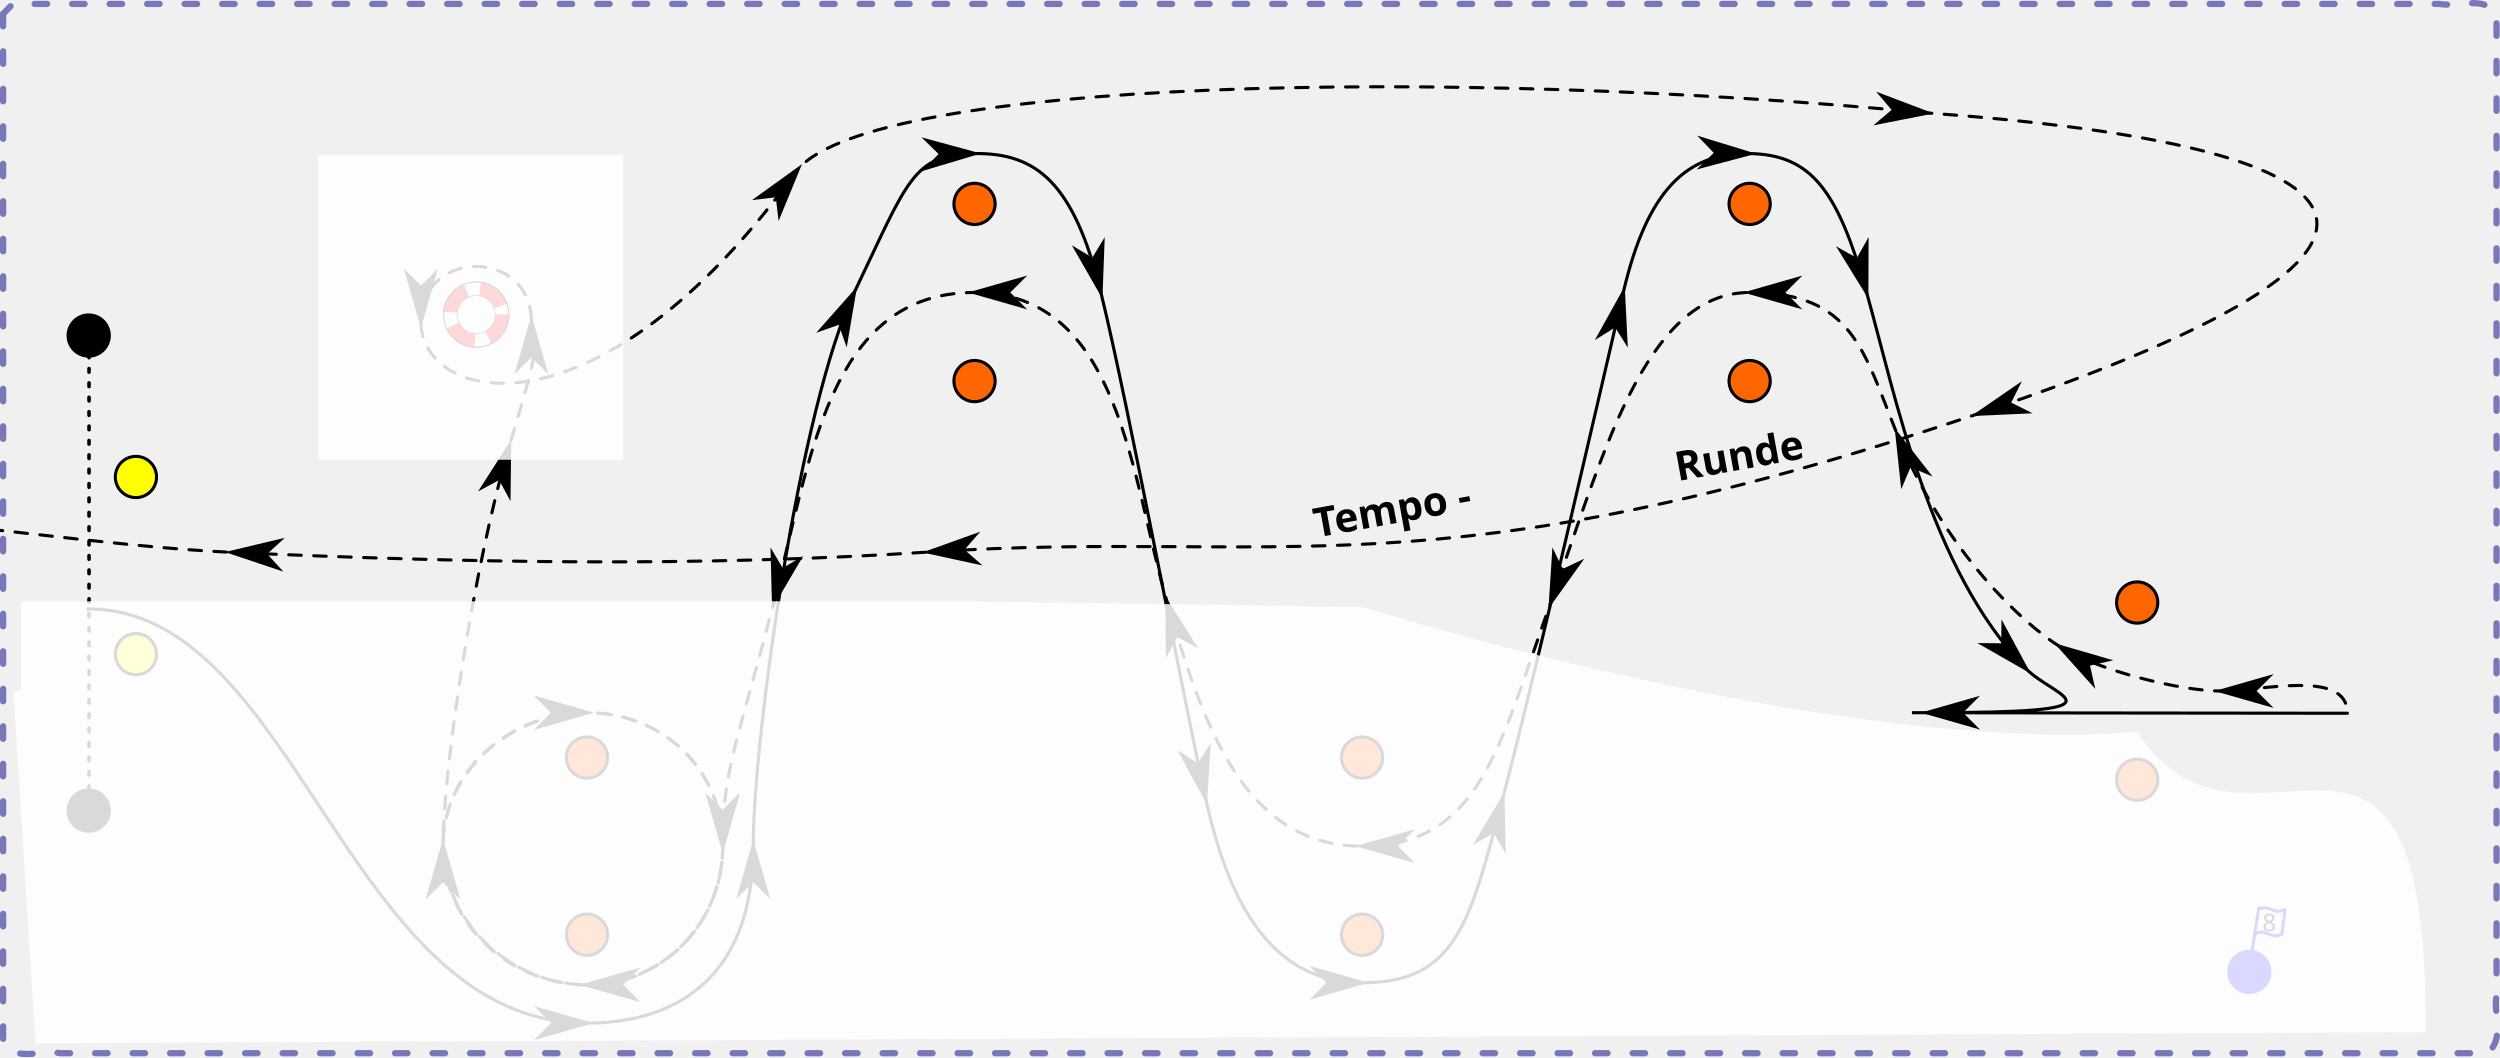
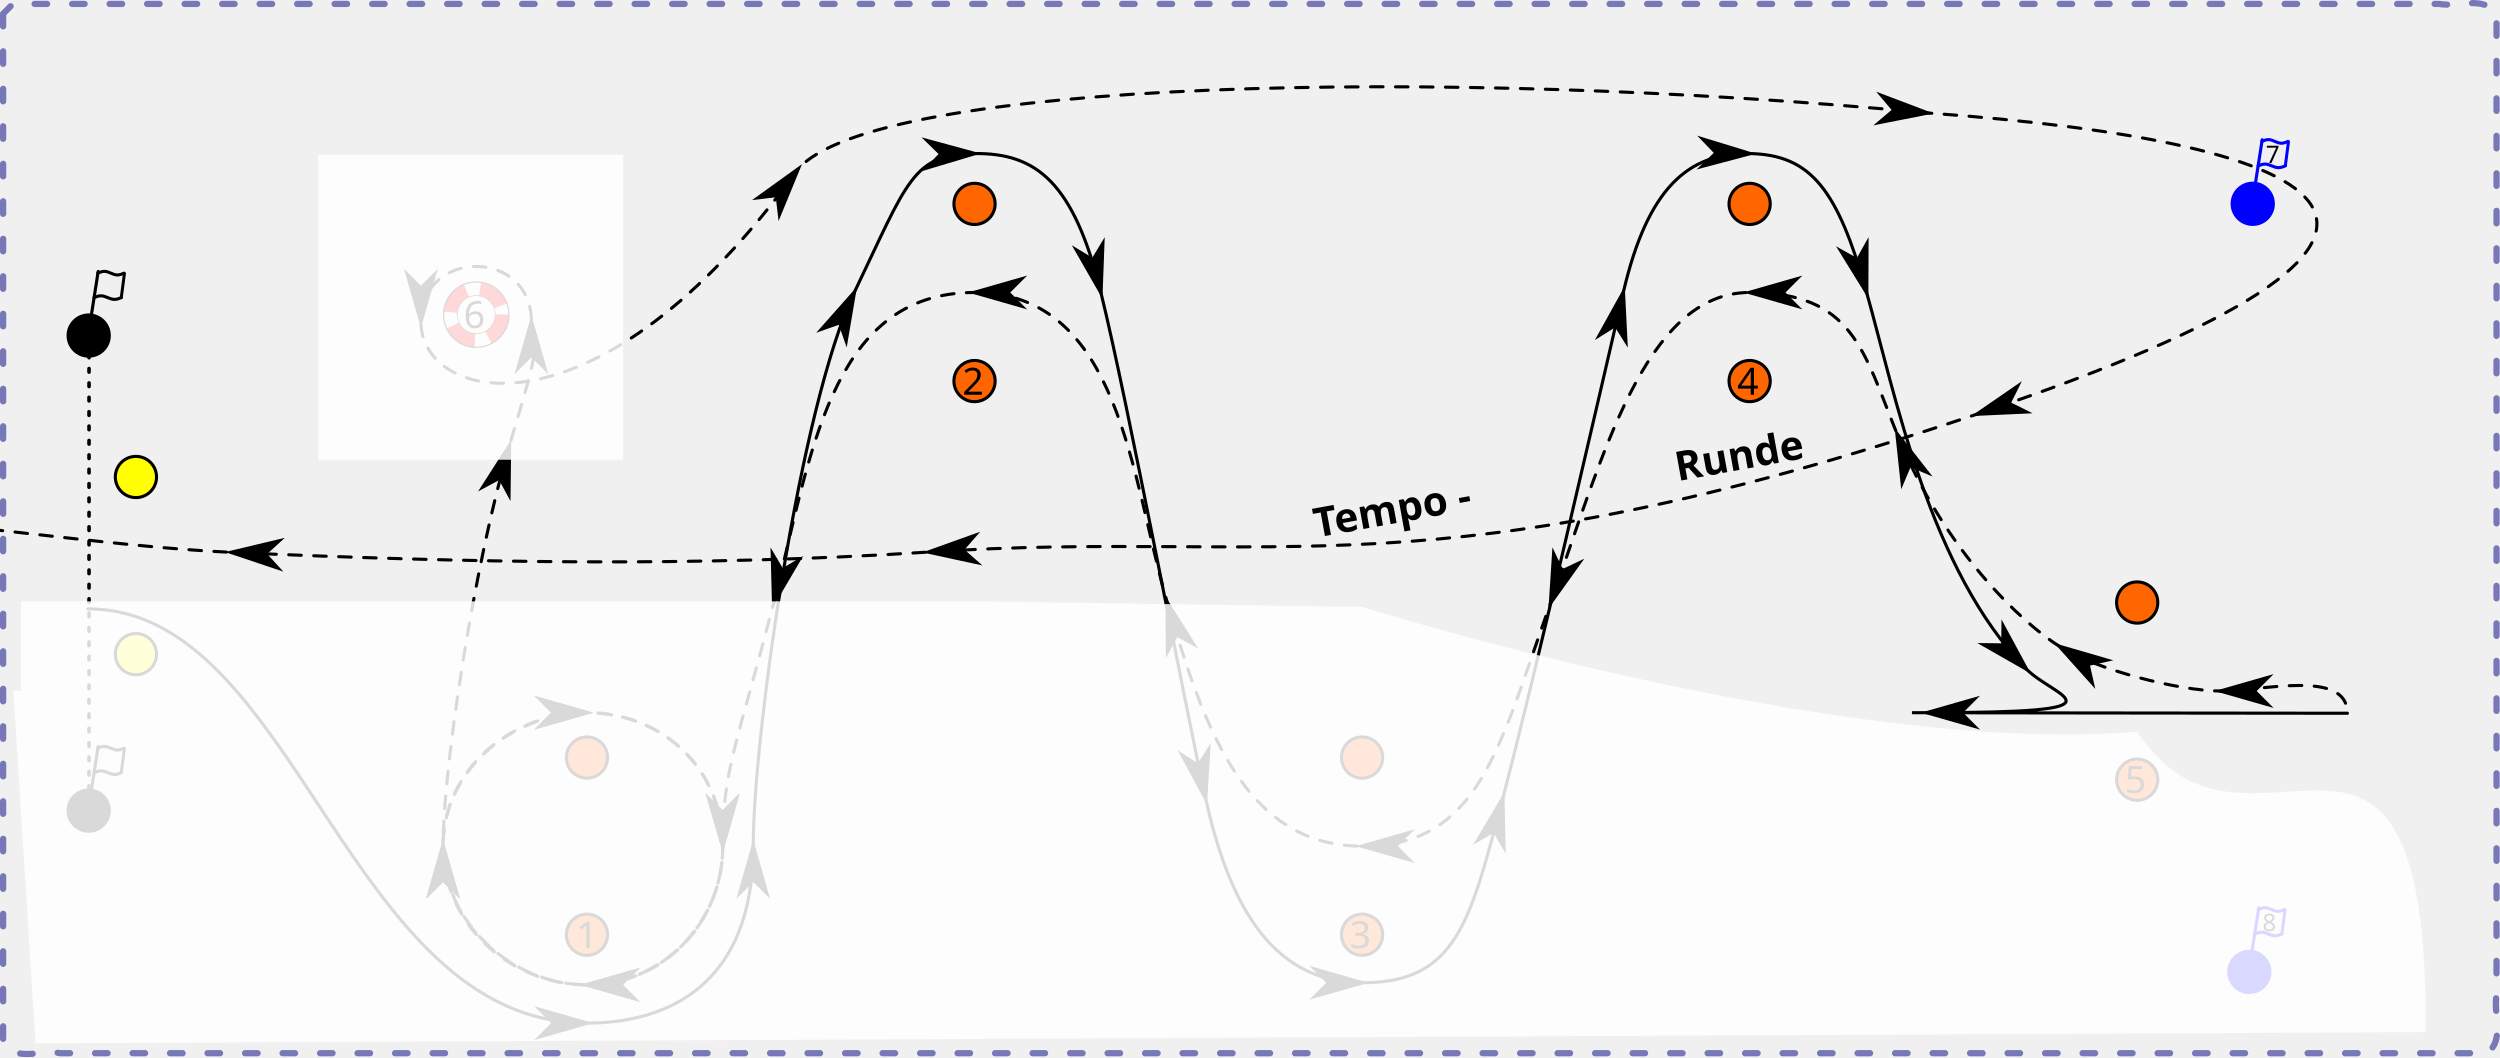
<svg xmlns="http://www.w3.org/2000/svg" version="1.0" id="svg3641" height="360.829" width="853.326" style="enable-background:new" xml:space="preserve">
  <defs id="arrows">
    <marker id="RazorWire" refX="0" refY="0" orient="auto" style="overflow:visible">
      <path id="path5527" style="fill:#34ff00;fill-opacity:1;fill-rule:evenodd;stroke:#34ff00;stroke-width:0.085pt;stroke-opacity:1" d="M 0.019,-0.632 V 0.595 L -6.621,2.568 H 9.113 L 2.979,0.595 V -0.632 L 9.166,-2.472 H -6.594 Z" />
    </marker>
    <marker orient="auto" refY="0" refX="0" id="Scissors" style="overflow:visible">
      <path id="schere" d="M 9.696,-3.847 C 8.661,-5.095 6.794,-5.052 5.4,-4.515 l -8.76,3.283 c -2.548,-1.394 -5.065,-0.995 -5.065,-1.673 0,-0.53 0.487,-0.414 0.414,-1.795 -0.07,-1.326 -1.454,-2.307 -2.763,-2.22 -1.309,-0.008 -2.666,0.995 -2.678,2.379 -0.098,1.393 1.074,2.688 2.461,2.779 1.624,0.242 4.499,-0.742 5.848,1.676 C -6.148,1.766 -7.931,1.771 -9.543,1.679 -10.882,1.602 -12.489,1.985 -13.128,3.301 c -0.617,1.261 -0.012,3.056 1.405,3.442 1.43,0.525 3.393,-0.138 3.733,-1.782 0.262,-1.267 -0.635,-1.862 -0.291,-2.322 0.26,-0.347 1.91,-0.146 4.85,-1.466 L 6.055,4.515 C 7.253,4.85 8.718,4.839 9.78,3.66 L -0.055,-0.057 Z M -9.832,-5.874 c 1.381,0.771 1.268,2.862 -0.167,3.268 -1.298,0.452 -2.956,-0.81 -2.542,-2.216 0.242,-1.154 1.764,-1.579 2.709,-1.052 z m 0.06,8.552 c 1.441,0.532 1.196,2.97 -0.269,3.298 -0.972,0.337 -2.361,-0.148 -2.459,-1.293 -0.189,-1.392 1.446,-2.65 2.728,-2.005 z" style="fill:#34ff00;fill-opacity:1;stroke:#34ff00;stroke-width:1.067;stroke-opacity:1" />
    </marker>
    <marker orient="auto" refY="0" refX="0" id="Legs" style="overflow:visible">
      <g id="g5494" transform="scale(-0.7)" style="fill:#34ff00;fill-opacity:1;stroke:#34ff00;stroke-opacity:1">
        <g id="g5496" transform="matrix(0,-1,-1,0,22.0892,22.73484)" style="fill:#34ff00;fill-opacity:1;stroke:#34ff00;stroke-opacity:1">
          <path id="path5498" d="m 22.636,22.054 c -7.371,5.036 -2.618,7.047 -6.23,14.339" style="fill:#34ff00;fill-opacity:1;fill-rule:evenodd;stroke:#34ff00;stroke-width:1.067pt;stroke-opacity:1" />
          <path id="path5500" d="m 22.825,21.918 c -1.451,8.904 3.772,9.355 4.805,14.747" style="fill:#34ff00;fill-opacity:1;fill-rule:evenodd;stroke:#34ff00;stroke-width:1.067pt;stroke-opacity:1" />
        </g>
        <path id="path5502" d="m -15.029,-7.181 -0.984,4.313 4.227,-1.305 z" style="fill:#34ff00;fill-opacity:1;fill-rule:evenodd;stroke:#34ff00;stroke-width:1.067pt;stroke-opacity:1" />
        <path id="path5504" d="m -16.23,4.861 1.999,3.946 2.418,-3.704 z" style="fill:#34ff00;fill-opacity:1;fill-rule:evenodd;stroke:#34ff00;stroke-width:1.067pt;stroke-opacity:1" />
      </g>
    </marker>
    <linearGradient id="linearGradient5477">
      <stop style="stop-color:#57e307;stop-opacity:1;" offset="0" id="stop5479" />
    </linearGradient>
    <marker style="overflow:visible" id="Arrow1Lend" refX="0" refY="0" orient="auto">
      <path style="fill-rule:evenodd;stroke:#000000;stroke-width:0.853pt;marker-start:none" d="M -10.667,0 -14.933,4.267 0,0 -14.933,-4.267 Z" id="path3104" />
    </marker>
    <marker style="overflow:visible" id="Arrow1Lstart" refX="0" refY="0" orient="auto">
      <path style="fill-rule:evenodd;stroke:#000000;stroke-width:0.853pt;marker-start:none" d="M 10.667,0 14.933,-4.267 0,0 14.933,4.267 Z" id="path3282" />
    </marker>
    <marker style="overflow:visible" id="Arrow1Lstart-7" refX="0" refY="0" orient="auto">
      <path style="fill-rule:evenodd;stroke:#000000;stroke-width:0.853pt;marker-start:none" d="M 10.667,0 14.933,-4.267 0,0 14.933,4.267 Z" id="path3282-4" />
    </marker>
    <marker style="overflow:visible" id="Arrow1Lend-6" refX="0" refY="0" orient="auto">
      <path style="fill-rule:evenodd;stroke:#000000;stroke-width:0.853pt;marker-start:none" d="M -10.667,0 -14.933,4.267 0,0 -14.933,-4.267 Z" id="path3104-0" />
    </marker>
  </defs>
  <g transform="translate(-215.4445,-435.3955)" style="display:inline" id="Parcours">
    <defs id="defs2076" />
    <g id="g1" />
    <g id="layer6" style="display:inline">
      <g transform="translate(18.94796,85.04597)" id="Zeitnahme" style="display:inline">
        <g id="g13156" transform="translate(-177.6378,-94.48819)">
          <path style="fill:#000000;fill-opacity:1;stroke:#000000;stroke-width:1.762" d="m 411.087,559.37 c 0,-3.685 -2.986,-6.678 -6.678,-6.678 -3.683,0 -6.678,2.987 -6.678,6.678 0,3.685 2.987,6.678 6.678,6.678 3.685,0 6.678,-2.987 6.678,-6.678 z" id="path13158" />
        </g>
        <g id="g13172" transform="translate(-177.6378,67.66194)">
          <path style="fill:#000000;fill-opacity:1;stroke:#000000;stroke-width:1.762" d="m 411.087,559.37 c 0,-3.685 -2.986,-6.678 -6.678,-6.678 -3.683,0 -6.678,2.987 -6.678,6.678 0,3.685 2.987,6.678 6.678,6.678 3.685,0 6.678,-2.987 6.678,-6.678 z" id="path13174" />
        </g>
        <path style="fill:none;stroke:#000000;stroke-width:1.228;stroke-linecap:round;stroke-linejoin:miter;stroke-miterlimit:4;stroke-dasharray:1.228, 3.684;stroke-dashoffset:0;stroke-opacity:1" d="m 226.886,466.315 c 0,23.379 0,46.759 0,70.138 0,19.991 0,67.885 0,87.271" id="path14169" />
      </g>
      <g transform="translate(113.4362,157.2769)" id="Tor1" style="display:inline;fill:#ff6600">
        <path style="fill:#ff6600;stroke:#000000;stroke-width:1.056" d="m 309.393,536.693 c 0,-3.883 -3.149,-7.032 -7.031,-7.032 -3.881,0 -7.031,3.148 -7.031,7.032 0,3.883 3.15,7.031 7.031,7.031 3.882,0 7.031,-3.147 7.031,-7.031 z" id="Tor1_innen" />
        <path style="fill:#ff6600;stroke:#000000;stroke-width:1.056" d="m 309.393,597.166 c 0,-3.883 -3.149,-7.032 -7.031,-7.032 -3.881,0 -7.031,3.148 -7.031,7.032 0,3.883 3.15,7.031 7.031,7.031 3.882,0 7.031,-3.147 7.031,-7.031 z" id="Tor1_aussen" />
      </g>
      <g transform="translate(226.8221,-31.69941)" id="Tor2" style="display:inline;fill:#ff6600">
        <path style="fill:#ff6600;stroke:#000000;stroke-width:1.056" d="m 328.291,536.693 c 0,-3.883 -3.149,-7.032 -7.031,-7.032 -3.881,0 -7.031,3.148 -7.031,7.032 0,3.883 3.15,7.031 7.031,7.031 3.882,0 7.031,-3.147 7.031,-7.031 z" id="Tor2_aussen" />
        <path style="fill:#ff6600;stroke:#000000;stroke-width:1.056" d="m 328.291,597.166 c 0,-3.883 -3.149,-7.032 -7.031,-7.032 -3.881,0 -7.031,3.148 -7.031,7.032 0,3.883 3.15,7.031 7.031,7.031 3.882,0 7.031,-3.147 7.031,-7.031 z" id="Tor2_innen" />
      </g>
      <g transform="translate(340.2078,157.2769)" id="Tor3" style="display:inline;fill:#ff6600">
        <path style="fill:#ff6600;stroke:#000000;stroke-width:1.056" d="m 347.189,536.693 c 0,-3.883 -3.149,-7.032 -7.031,-7.032 -3.881,0 -7.031,3.148 -7.031,7.032 0,3.883 3.15,7.031 7.031,7.031 3.882,0 7.031,-3.147 7.031,-7.031 z" id="Tor3_innen" />
        <path style="fill:#ff6600;stroke:#000000;stroke-width:1.056" d="m 347.189,597.166 c 0,-3.883 -3.149,-7.032 -7.031,-7.032 -3.881,0 -7.031,3.148 -7.031,7.032 0,3.883 3.15,7.031 7.031,7.031 3.882,0 7.031,-3.147 7.031,-7.031 z" id="Tor3_aussen" />
      </g>
      <g transform="translate(453.5935,-31.69941)" id="Tor4" style="display:inline;fill:#ff6600">
        <path style="fill:#ff6600;stroke:#000000;stroke-width:1.056" d="m 366.086,536.693 c 0,-3.883 -3.149,-7.032 -7.031,-7.032 -3.881,0 -7.031,3.148 -7.031,7.032 0,3.883 3.15,7.031 7.031,7.031 3.882,0 7.031,-3.147 7.031,-7.031 z" id="Tor4_aussen" />
        <path style="fill:#ff6600;stroke:#000000;stroke-width:1.056" d="m 366.086,597.166 c 0,-3.883 -3.149,-7.032 -7.031,-7.032 -3.881,0 -7.031,3.148 -7.031,7.032 0,3.883 3.15,7.031 7.031,7.031 3.882,0 7.031,-3.147 7.031,-7.031 z" id="Tor4_innen" />
      </g>
      <g transform="translate(566.9793,104.3635)" id="Tor5" style="display:inline;fill:#ff6600">
        <path style="fill:#ff6600;stroke:#000000;stroke-width:1.056" d="m 384.984,536.693 c 0,-3.883 -3.149,-7.032 -7.031,-7.032 -3.881,0 -7.031,3.148 -7.031,7.032 0,3.883 3.15,7.031 7.031,7.031 3.882,0 7.031,-3.147 7.031,-7.031 z" id="Tor5_oben" />
        <path style="fill:#ff6600;stroke:#000000;stroke-width:1.056" d="m 384.984,597.166 c 0,-3.883 -3.149,-7.032 -7.031,-7.032 -3.881,0 -7.031,3.148 -7.031,7.032 0,3.883 3.15,7.031 7.031,7.031 3.882,0 7.031,-3.147 7.031,-7.031 z" id="Tor5_unten" />
      </g>
      <g transform="translate(18.94796,138.3793)" id="Schikane" style="display:inline">
        <g style="fill:none" id="Ring">
          <ellipse id="path8826" style="fill:none;stroke:#ff0000;stroke-width:4.821;stroke-linecap:butt;stroke-linejoin:round;stroke-miterlimit:4;stroke-dasharray:9.643, 4.821;stroke-dashoffset:0;stroke-opacity:1" cx="359.055" cy="404.409" rx="8.928" ry="8.928" />
          <ellipse style="display:inline;fill:none;stroke:#000000;stroke-width:0.229;stroke-linecap:round;stroke-linejoin:round;stroke-miterlimit:4;stroke-dasharray:none;stroke-dashoffset:0;stroke-opacity:1" id="path3620" cx="359.055" cy="404.409" rx="6.5" ry="6.5" />
          <ellipse style="display:inline;fill:none;stroke:#000000;stroke-width:0.393;stroke-linecap:round;stroke-linejoin:round;stroke-miterlimit:4;stroke-dasharray:none;stroke-dashoffset:0;stroke-opacity:1" id="path2733" cx="359.055" cy="404.409" rx="11.142" ry="11.142" />
        </g>
      </g>
      <g transform="translate(-40.52031,61.51377)" id="Start+Ziel" style="display:inline">
        <path style="fill:#ffff00;stroke:#000000;stroke-width:1.056" d="m 309.393,536.693 c 0,-3.883 -3.149,-7.032 -7.031,-7.032 -3.881,0 -7.031,3.148 -7.031,7.032 0,3.883 3.15,7.031 7.031,7.031 3.882,0 7.031,-3.147 7.031,-7.031 z" id="Tor1_innen-7" />
        <path style="fill:#ffff00;stroke:#000000;stroke-width:1.056" d="m 309.393,597.166 c 0,-3.883 -3.149,-7.032 -7.031,-7.032 -3.881,0 -7.031,3.148 -7.031,7.032 0,3.883 3.15,7.031 7.031,7.031 3.882,0 7.031,-3.147 7.031,-7.031 z" id="Tor1_aussen-3" />
      </g>
    </g>
  </g>
+   <g transform="translate(-215.4445,-435.3955)" style="display:inline" id="ParcoursLabel">
+     <defs id="defs2832" />
+     <g id="g3113" style="display:inline">
+       <text xml:space="preserve" style="font-style:normal;font-weight:normal;font-size:12.8px;line-height:0%;font-family:'Arial Black';display:inline;fill:#000000;fill-opacity:1;stroke:none;stroke-width:1.067" x="373.691" y="547.37" id="text3034">
+         <tspan id="tspan3032" x="373.691" y="547.37" style="font-size:12.8px;line-height:1.25;stroke-width:1.067">6</tspan>
+       </text>
+       <text xml:space="preserve" style="font-style:normal;font-weight:normal;font-size:12.8px;line-height:0%;font-family:'Arial Black';display:inline;fill:#000000;fill-opacity:1;stroke:none;stroke-width:1.067" x="412.13" y="759.102" id="text3038">
+         <tspan id="tspan3036" x="412.13" y="759.102" style="font-size:12.8px;line-height:1.25;stroke-width:1.067">1</tspan>
+       </text>
+       <text xml:space="preserve" style="font-style:normal;font-weight:normal;font-size:12.8px;line-height:0%;font-family:'Arial Black';display:inline;fill:#000000;fill-opacity:1;stroke:none;stroke-width:1.067" x="808.383" y="570.125" id="text3042">
+         <tspan id="tspan3040" x="808.383" y="570.125" style="font-size:12.8px;line-height:1.25;stroke-width:1.067">4</tspan>
+       </text>
+       <text xml:space="preserve" style="font-style:normal;font-weight:normal;font-size:12.8px;line-height:0%;font-family:'Arial Black';display:inline;fill:#000000;fill-opacity:1;stroke:none;stroke-width:1.067" x="940.704" y="706.032" id="text3046">
+         <tspan id="tspan3044" x="940.704" y="706.032" style="font-size:12.8px;line-height:1.25;stroke-width:1.067">5</tspan>
+       </text>
+       <text xml:space="preserve" style="font-style:normal;font-weight:normal;font-size:12.8px;line-height:0%;font-family:'Arial Black';display:inline;fill:#000000;fill-opacity:1;stroke:none;stroke-width:1.067" x="676.131" y="759.024" id="text3050">
+         <tspan id="tspan3048" x="676.131" y="759.024" style="font-size:12.8px;line-height:1.25;stroke-width:1.067">3</tspan>
+       </text>
+       <g transform="translate(579.9631,-35.51099)" id="g3068" style="display:inline">
+         <path id="path3052" d="m 411.087,540.472 c 0,-3.685 -2.986,-6.678 -6.678,-6.678 -3.683,0 -6.678,2.987 -6.678,6.678 0,3.685 2.987,6.678 6.678,6.678 3.685,0 6.678,-2.987 6.678,-6.678 z" style="fill:#0000ff;fill-opacity:1;stroke:#0000ff;stroke-width:1.762" />
+         <g style="stroke:#0000ff" id="g3062">
+           <path id="path3054" d="m 407.511,519.18 c 0.372,-0.161 0.745,-0.325 1.117,-0.438 0.372,-0.114 0.744,-0.181 1.117,-0.181 0.372,0 0.744,0.063 1.117,0.181 0.372,0.113 0.744,0.273 1.116,0.438 0.369,0.16 0.745,0.321 1.117,0.434 0.369,0.114 0.745,0.181 1.117,0.181 0.368,0 0.745,-0.064 1.117,-0.181 0.368,-0.113 0.744,-0.274 1.117,-0.434" style="fill:none;stroke:#0000ff;stroke-width:1.052;stroke-linecap:round;stroke-linejoin:round" />
+           <path id="path3056" d="m 407.643,518.601 -2.7,17.3 v 0.258 0" style="fill:none;stroke:#0000ff;stroke-width:1.067;stroke-linecap:round;stroke-linejoin:round" />
+           <path id="path3058" d="m 406.246,527.522 c 0.384,-0.158 0.775,-0.317 1.163,-0.429 0.383,-0.113 0.775,-0.179 1.163,-0.179 0.383,0 0.774,0.062 1.163,0.179 0.387,0.112 0.774,0.271 1.163,0.429 0.387,0.159 0.774,0.317 1.162,0.433 0.388,0.109 0.775,0.175 1.163,0.175 0.388,0 0.775,-0.062 1.163,-0.175 0.387,-0.112 0.775,-0.271 1.163,-0.433" style="fill:none;stroke:#0000ff;stroke-width:1.067;stroke-linecap:round;stroke-linejoin:round" />
+           <path id="path3060" d="m 416.604,519.31 -1.039,7.969 v 0.12 0" style="fill:none;stroke:#0000ff;stroke-width:1.024;stroke-linecap:round" />
+         </g>
+         <text xml:space="preserve" style="font-style:normal;font-weight:normal;font-size:12.8px;line-height:0%;font-family:'Arial Black';fill:#000000;fill-opacity:1;stroke:none;stroke-width:1.067" x="408.873" y="526.543" id="text3066">
+           <tspan id="tspan3064" x="408.873" y="526.543" style="font-size:8.242px;line-height:1.25;stroke-width:1.067">7</tspan>
+         </text>
+       </g>
+       <text xml:space="preserve" style="font-style:normal;font-weight:normal;font-size:12.8px;line-height:0%;font-family:'Arial Black';display:inline;fill:#000000;fill-opacity:1;stroke:none;stroke-width:1.067" x="543.926" y="570.125" id="text3090">
+         <tspan id="tspan3088" x="543.926" y="570.125" style="font-size:12.8px;line-height:1.25;stroke-width:1.067">2</tspan>
+       </text>
+       <g id="g3100">
+         <path id="path3092" d="m 248.821,528.636 c 0.372,-0.161 0.745,-0.325 1.117,-0.438 0.372,-0.114 0.744,-0.181 1.117,-0.181 0.372,0 0.744,0.063 1.117,0.181 0.372,0.113 0.744,0.273 1.116,0.438 0.369,0.16 0.745,0.321 1.117,0.434 0.369,0.114 0.745,0.181 1.117,0.181 0.368,0 0.745,-0.064 1.117,-0.181 0.368,-0.113 0.744,-0.274 1.117,-0.434" style="display:inline;fill:none;stroke:#000000;stroke-width:1.052;stroke-linecap:round;stroke-linejoin:round" />
+         <path id="path3094" d="m 248.953,528.057 -2.7,17.3 v 0.258 0" style="display:inline;fill:none;stroke:#000000;stroke-width:1.067;stroke-linecap:round;stroke-linejoin:round" />
+         <path id="path3096" d="m 247.556,536.977 c 0.384,-0.158 0.775,-0.317 1.163,-0.429 0.383,-0.113 0.775,-0.179 1.163,-0.179 0.383,0 0.774,0.062 1.163,0.179 0.387,0.112 0.774,0.271 1.163,0.429 0.387,0.159 0.774,0.317 1.162,0.433 0.388,0.109 0.775,0.175 1.163,0.175 0.388,0 0.775,-0.062 1.163,-0.175 0.387,-0.112 0.775,-0.271 1.163,-0.433" style="display:inline;fill:none;stroke:#000000;stroke-width:1.067;stroke-linecap:round;stroke-linejoin:round" />
+         <path id="path3098" d="m 257.914,528.766 -1.039,7.969 v 0.12 0" style="display:inline;fill:none;stroke:#000000;stroke-width:1.024;stroke-linecap:round" />
+       </g>
+       <g id="g3111">
+         <path id="path3102" d="m 248.821,690.786 c 0.372,-0.161 0.745,-0.325 1.117,-0.438 0.372,-0.114 0.744,-0.181 1.117,-0.181 0.372,0 0.744,0.063 1.117,0.181 0.372,0.113 0.744,0.273 1.116,0.438 0.369,0.16 0.745,0.321 1.117,0.434 0.369,0.114 0.745,0.181 1.117,0.181 0.368,0 0.745,-0.064 1.117,-0.181 0.368,-0.113 0.744,-0.274 1.117,-0.434" style="display:inline;fill:none;stroke:#000000;stroke-width:1.052;stroke-linecap:round;stroke-linejoin:round" />
+         <path id="path3105" d="m 248.953,690.207 -2.7,17.3 v 0.258 0" style="display:inline;fill:none;stroke:#000000;stroke-width:1.067;stroke-linecap:round;stroke-linejoin:round" />
+         <path id="path3107" d="m 247.556,699.127 c 0.384,-0.158 0.775,-0.317 1.163,-0.429 0.383,-0.113 0.775,-0.179 1.163,-0.179 0.383,0 0.774,0.062 1.163,0.179 0.387,0.112 0.774,0.271 1.163,0.429 0.387,0.159 0.774,0.317 1.162,0.433 0.388,0.109 0.775,0.175 1.163,0.175 0.388,0 0.775,-0.062 1.163,-0.175 0.387,-0.112 0.775,-0.271 1.163,-0.433" style="display:inline;fill:none;stroke:#000000;stroke-width:1.067;stroke-linecap:round;stroke-linejoin:round" />
+         <path id="path3109" d="m 257.914,690.916 -1.039,7.969 v 0.12 0" style="display:inline;fill:none;stroke:#000000;stroke-width:1.024;stroke-linecap:round" />
+       </g>
+     </g>
+   </g>
  <g transform="translate(363.3543,-208.7303)" id="SpeedbojeKlasse7" style="display:inline;enable-background:new">
    <path id="path2174" d="m 411.087,540.472 c 0,-3.685 -2.986,-6.678 -6.678,-6.678 -3.683,0 -6.678,2.987 -6.678,6.678 0,3.685 2.987,6.678 6.678,6.678 3.685,0 6.678,-2.987 6.678,-6.678 z" style="fill:#0000ff;fill-opacity:1;stroke:#0000ff;stroke-width:1.762" />
    <g style="fill:none;stroke:#0000ff" id="g2184">
      <path id="path2176" d="m 407.511,519.18 c 0.372,-0.161 0.745,-0.325 1.117,-0.438 0.372,-0.114 0.744,-0.181 1.117,-0.181 0.372,0 0.744,0.063 1.117,0.181 0.372,0.113 0.744,0.273 1.116,0.438 0.369,0.16 0.745,0.321 1.117,0.434 0.369,0.114 0.745,0.181 1.117,0.181 0.368,0 0.745,-0.064 1.117,-0.181 0.368,-0.113 0.744,-0.274 1.117,-0.434" style="fill:none;stroke:#0000ff;stroke-width:1.052;stroke-linecap:round;stroke-linejoin:round" />
      <path id="path2178" d="m 407.643,518.601 -2.7,17.3 v 0.258 0" style="fill:none;stroke:#0000ff;stroke-width:1.067;stroke-linecap:round;stroke-linejoin:round" />
      <path id="path2180" d="m 406.246,527.522 c 0.384,-0.158 0.775,-0.317 1.163,-0.429 0.383,-0.113 0.775,-0.179 1.163,-0.179 0.383,0 0.774,0.062 1.163,0.179 0.387,0.112 0.774,0.271 1.163,0.429 0.387,0.159 0.774,0.317 1.162,0.433 0.388,0.109 0.775,0.175 1.163,0.175 0.388,0 0.775,-0.062 1.163,-0.175 0.387,-0.112 0.775,-0.271 1.163,-0.433" style="fill:none;stroke:#0000ff;stroke-width:1.067;stroke-linecap:round;stroke-linejoin:round" />
      <path id="path2182" d="m 416.604,519.31 -1.039,7.969 v 0.12 0" style="fill:none;stroke:#0000ff;stroke-width:1.024;stroke-linecap:round" />
    </g>
    <text xml:space="preserve" style="font-style:normal;font-weight:normal;font-size:12.8px;line-height:0%;font-family:'Arial Black';fill:#000000;fill-opacity:1;stroke:none;stroke-width:1.067" x="408.873" y="526.543" id="text2188">
      <tspan id="tspan2186" x="408.873" y="526.543" style="font-size:8.242px;line-height:1.25;stroke-width:1.067">8</tspan>
    </text>
  </g>
  <g transform="translate(-215.4445,-435.3955)" style="display:inline" id="Klasse6_Moewe">
    <path id="path2697" d="m 169.627,612.629 c 24.841,0 83.074,9.422 124.803,11.298 79.262,3.563 158.855,5.099 238.026,-0.105 C 652.522,615.928 703.385,639.565 890.346,576.723 1077.306,513.881 1013.301,484.071 873.288,473.942 707.711,458.065 514.151,462.701 487.826,493.147 c -68.294,94.744 -128.713,79.877 -128.713,52.004 0,-25.079 37.712,-25.079 37.712,0 0,15.274 4.503,2.236 -7.509,42.396 -12.012,40.159 -22.661,110.333 -22.663,136.631 -0.002,25.87 23.429,47.369 49.146,47.369 25.717,0 46.349,-21 46.349,-47.333 0,-26.333 -20.632,-45.56 -46.349,-45.56 -25.717,0 -49.143,19.227 -49.143,45.525 0,26.298 23.427,47.369 49.143,47.369 25.717,0 46.511,-21.463 46.349,-47.369 -0.162,-25.905 4.927,-34.694 17.386,-83.061 12.459,-48.205 18.565,-105.888 68.518,-105.888 49.951,0 53.474,63.607 65.829,105.888 12.355,42.281 26.346,83.093 66.486,83.093 40.14,0 46.62,-33.374 64.356,-83.093 17.568,-49.246 32.096,-105.888 67.927,-105.888 35.298,0 38.862,19.997 50.33,48.31 16.312,40.274 42.763,64.531 55.497,72.541 12.734,8.01 40.856,15.184 55.013,15.184 13.99,0 43.19,-7.596 43.19,7.587" style="display:inline;fill:none;stroke:#000000;stroke-width:1.066;stroke-linecap:round;stroke-linejoin:round;stroke-miterlimit:4;stroke-dasharray:4.263, 4.263;stroke-dashoffset:0;stroke-opacity:1;marker-start:none;marker-mid:url(#Arrow1Lstart);marker-end:none" />
    <path id="path2699" d="m 1016.681,678.851 c 0,0 -181.32,-0.198 -143.404,-0.198 71.653,0 43.372,-5.128 33.803,-14.92 -33.088,-33.861 -44.668,-93.599 -54.502,-128.504 -9.872,-35.04 -18.918,-47.015 -39.929,-47.416 -21.01,-0.401 -34.872,11.88 -43.129,47.416 -8.23,35.422 -29.987,130.291 -41.14,172.64 -11.118,42.214 -15.723,62.976 -48.015,62.976 -32.292,0 -46.073,-29.711 -53.419,-62.976 -7.37,-33.373 -26.464,-134.966 -35.736,-172.64 -9.241,-37.547 -22.025,-47.682 -43.159,-47.416 -21.135,0.266 -22.674,9.119 -41.026,47.416 -18.352,38.297 -34.478,151.155 -34.478,188.984 0,47.333 -29.123,60.4 -56.749,60.4 -82.092,0 -98.945,-141.544 -170.394,-141.372" style="display:inline;fill:none;stroke:#000000;stroke-width:1.067;stroke-linecap:round;stroke-linejoin:round;stroke-miterlimit:4;stroke-dashoffset:0;stroke-opacity:1;marker-start:none;marker-mid:url(#Arrow1Lstart);marker-end:none" />
    <path id="path2701" d="m 462.148,724.213 c 0,-26.333 -20.632,-45.56 -46.349,-45.56 -25.717,0 -49.143,19.827 -49.143,45.56 0,26.47 22.661,47.333 49.143,47.333 26.47,0 46.349,-21.463 46.349,-47.333 z" style="display:inline;fill:none;stroke:#000000;stroke-width:1.067;stroke-linecap:round;stroke-linejoin:round;stroke-miterlimit:4;stroke-dasharray:4.267, 4.267;stroke-dashoffset:3.8;stroke-opacity:1;marker-start:none;marker-mid:url(#Arrow1Lstart);marker-end:none" />
    <text id="text2703" y="876.114" x="243.389" style="font-style:normal;font-weight:normal;font-size:12.8px;line-height:0%;font-family:Verdana;display:inline;fill:#000000;fill-opacity:1;stroke:none;stroke-width:1.067" xml:space="preserve">
      <tspan id="tspan2705" y="876.114" x="243.389" style="font-size:19.2px;line-height:1.25;stroke-width:1.067">Ablegen - Startlinie - in den Parcours, d.h. außen um die Tore 1 - 2 - 3 - 4 -</tspan>
      <tspan id="tspan2707" y="900.114" x="243.389" style="font-size:19.2px;line-height:1.25;stroke-width:1.067">rückwärts durch das Tor 5 - vorwärts wieder in den Parcours, d.h. durch die Tore</tspan>
      <tspan id="tspan2709" y="924.114" x="243.389" style="font-size:19.2px;line-height:1.25;stroke-width:1.067">4 - 3 - 2 - schnelle Umkreisung des Tores 1 (das Tor 1 bleibt an der Steuerbordseite!) -</tspan>
      <tspan id="tspan2711" y="948.114" x="243.389" style="font-size:19.2px;line-height:1.25;stroke-width:1.067">Schikane an der Tonne 6 - Temporunde: <tspan id="tspan2713" style="font-weight:bold;font-size:19.2px;stroke-width:1.067">außen</tspan> an den Toren 2 und 4, um die</tspan>
      <tspan id="tspan2715" y="972.114" x="243.389" style="font-size:19.2px;line-height:1.25;stroke-width:1.067">Tonne 7, <tspan id="tspan2717" style="font-weight:bold;font-size:19.2px;stroke-width:1.067">innen</tspan> an den Toren 4 und 2 vorbei - Ziellinie - anlegen.</tspan>
    </text>
    <g transform="rotate(-10.3114,1603.403,1093.612)" id="g2719">
      <text xml:space="preserve" style="font-style:normal;font-weight:bold;font-size:12.8px;line-height:0%;font-family:Verdana;fill:#000000;fill-opacity:1;stroke:none;stroke-width:1.067" x="764.899" y="458.537" id="text2721">
        <tspan id="tspan2723" x="764.899" y="458.537" style="font-size:13.867px;line-height:1.25;stroke-width:1.067">Tempo -</tspan>
      </text>
      <text xml:space="preserve" style="font-style:normal;font-weight:bold;font-size:12.8px;line-height:0%;font-family:Verdana;fill:#000000;fill-opacity:1;stroke:none;stroke-width:1.067" x="889.699" y="461.668" id="text2725">
        <tspan id="tspan2727" x="889.699" y="461.668" style="font-size:13.867px;line-height:1.25;stroke-width:1.067">Runde</tspan>
      </text>
    </g>
    <text id="text3715" y="328.002" x="595.582" style="font-style:normal;font-weight:normal;font-size:12.8px;line-height:0%;font-family:Verdana;text-align:center;text-anchor:middle;display:inline;fill:#000000;fill-opacity:1;stroke:none;stroke-width:1.067" xml:space="preserve">
      <tspan style="font-weight:bold;font-size:38.4px;line-height:1.25;text-align:center;text-anchor:middle;stroke-width:1.067" y="328.002" x="595.582" id="tspan3717">DMYV-Jugend</tspan>
      <tspan id="tspan3719" style="font-weight:bold;font-size:38.4px;line-height:1.25;text-align:center;text-anchor:middle;stroke-width:1.067" y="376.002" x="595.582">Motorboot-Slalom</tspan>
      <tspan style="font-weight:bold;font-size:38.4px;line-height:1.25;text-align:center;text-anchor:middle;stroke-width:1.067" id="tspan3721" y="424.002" x="595.582">Klasse 6</tspan>
    </text>
    <text transform="rotate(-30.00001)" id="text2735" y="483.218" x="-56.18" style="font-style:normal;font-weight:bold;font-size:12.8px;line-height:0%;font-family:Verdana;text-align:center;text-anchor:middle;fill:#000000;fill-opacity:1;stroke:none;stroke-width:1.067" xml:space="preserve">
      <tspan y="483.218" x="-56.18" id="tspan2737" style="font-size:29.867px;line-height:1.25;stroke-width:1.067">Möwe-Parcour</tspan>
    </text>
  </g>
  <g id="Export_Area" style="display:inline;opacity:1" transform="translate(-180.8124,-194.4877)">
    <path style="display:inline;opacity:0.5;fill:none;fill-opacity:1;fill-rule:nonzero;stroke:#000080;stroke-width:2.133;stroke-linecap:round;stroke-linejoin:miter;stroke-miterlimit:4;stroke-dasharray:4.267, 8.533;stroke-dashoffset:0;stroke-opacity:1" d="m 181.879,199.201 c 0,117.134 0,234.268 0,351.402 4.38,6.419 13.104,2.145 19.592,3.374 276.059,0 552.117,0 828.176,0 6.295,-4.466 2.103,-13.361 3.309,-19.977 0,-111.6 0,-223.2 0,-334.8 -4.38,-6.419 -13.104,-2.145 -19.592,-3.374 -276.059,0 -552.117,0 -828.176,0 -1.103,1.125 -2.206,2.25 -3.309,3.374 z" id="rect4816" />
    <g id="Alcatraz_2" style="display:inline">
      <path style="display:inline;opacity:0.85;fill:#ffffff;fill-opacity:1;fill-rule:nonzero;stroke:none;stroke-width:2.133;stroke-linecap:round;stroke-linejoin:miter;stroke-miterlimit:4;stroke-dasharray:4.267, 8.533;stroke-dashoffset:0;stroke-opacity:1" d="m 187.969,399.733 v 30.549 h -2.602 l 7.569,120.32 815.853,-3.817 c 0.895,-140.996 -60.538,-44.701 -98.484,-102.551 -101.724,8.455 -264.577,-42.571 -264.577,-42.571 L 513.375,399.733 Z" id="rect5805" />
      <rect style="display:inline;opacity:0.85;fill:#ffffff;fill-opacity:1;fill-rule:nonzero;stroke:none;stroke-width:2.133;stroke-linecap:round;stroke-linejoin:miter;stroke-miterlimit:4;stroke-dasharray:4.267, 8.533;stroke-dashoffset:0;stroke-opacity:1" id="rect6021" width="104.066" height="104.066" x="289.434" y="247.354" />
    </g>
    <g id="g2" />
  </g>
</svg>
